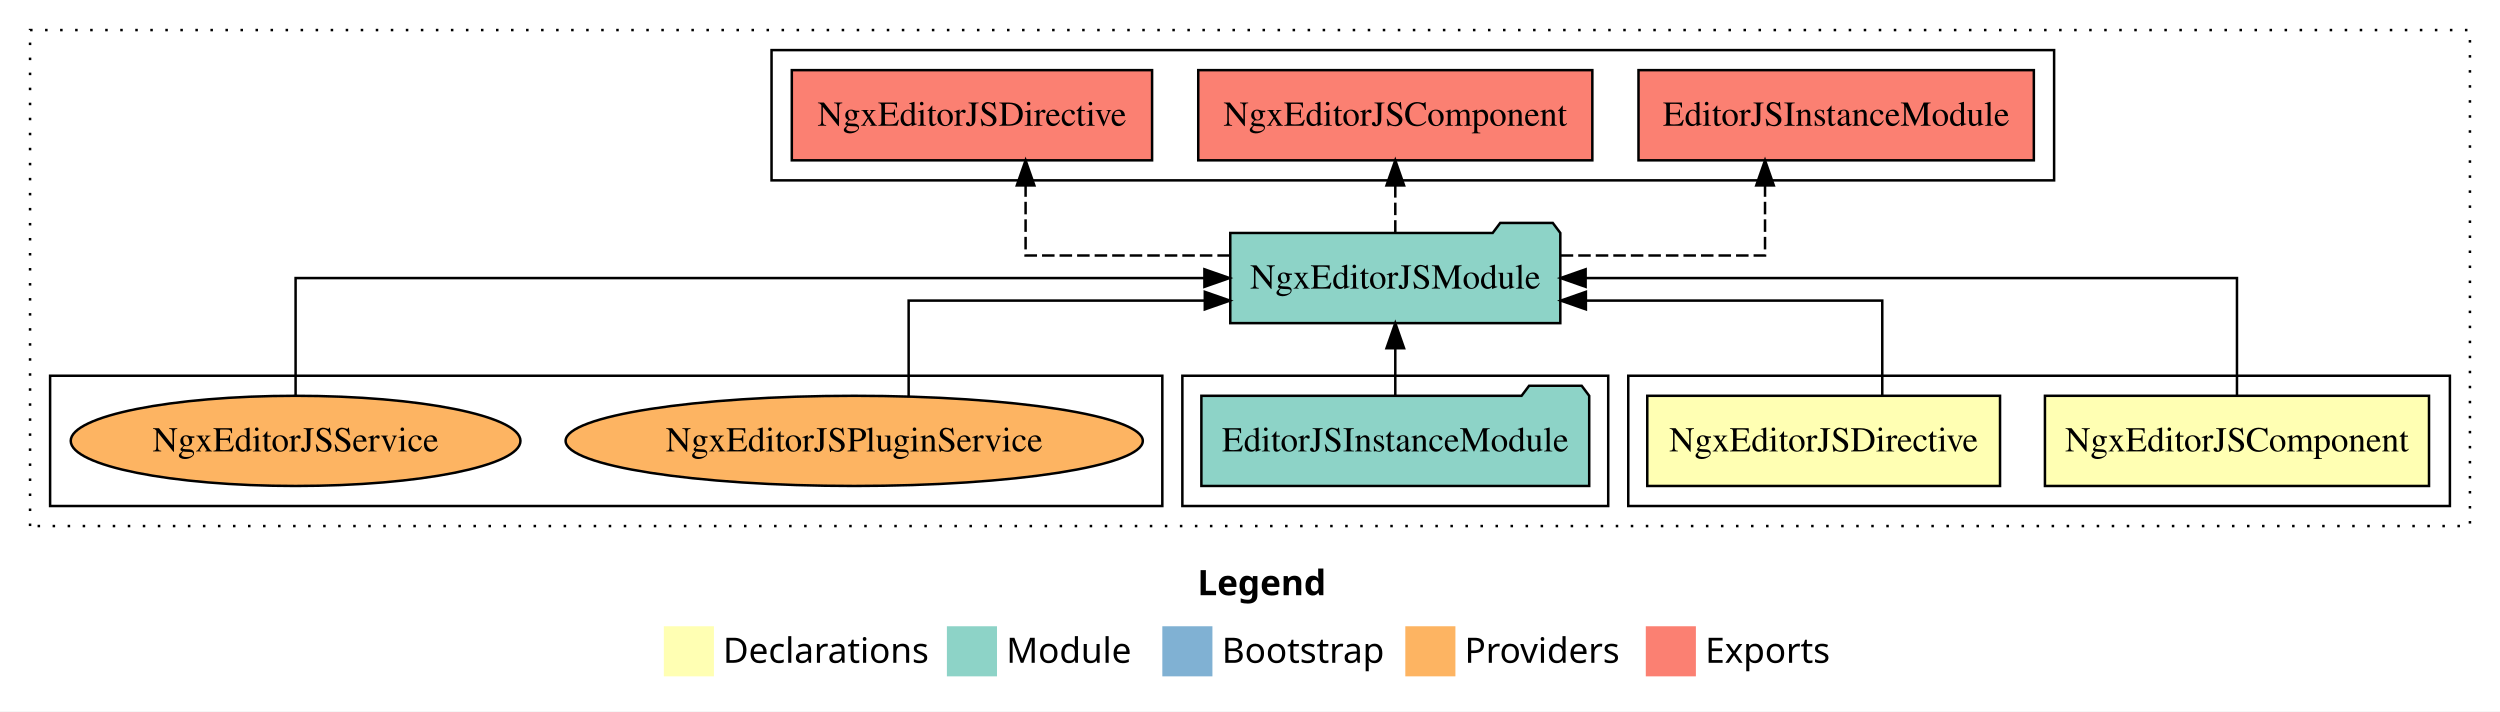
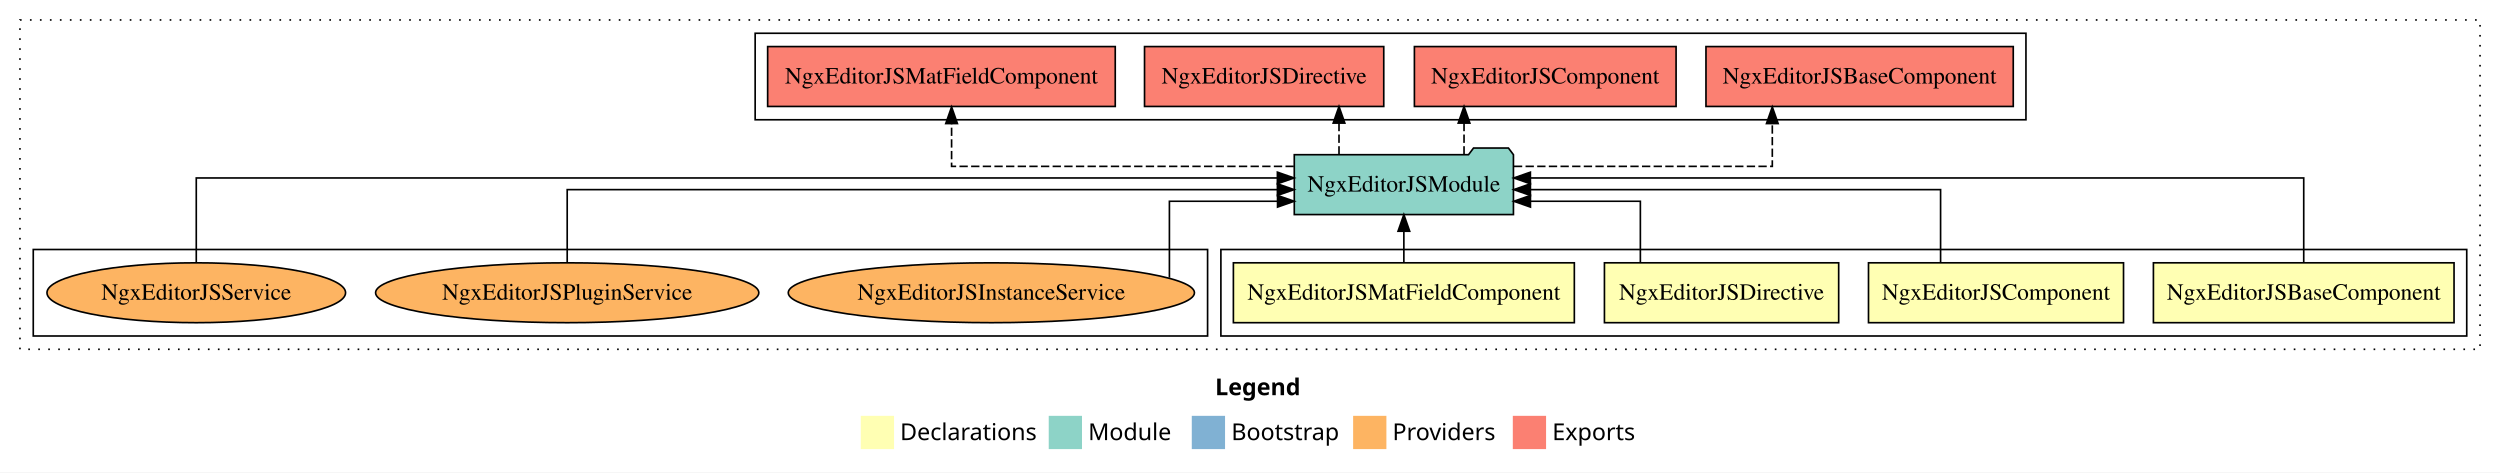
- <svg xmlns="http://www.w3.org/2000/svg" width="998pt" height="284pt" viewBox="0.00 0.00 998.00 284.00">
+ <svg xmlns="http://www.w3.org/2000/svg" width="1503pt" height="284pt" viewBox="0.00 0.00 1503.00 284.00">
  <g id="graph0" class="graph" transform="scale(1 1) rotate(0) translate(4 280)">
-     <polygon fill="#ffffff" stroke="transparent" points="-4,4 -4,-280 994,-280 994,4 -4,4" />
-     <text text-anchor="start" x="474.009" y="-42.4" font-family="sans-serif" font-weight="bold" font-size="14.00" fill="#000000">Legend</text>
-     <polygon fill="#ffffb3" stroke="transparent" points="261,-10 261,-30 281,-30 281,-10 261,-10" />
-     <text text-anchor="start" x="284.629" y="-15.4" font-family="sans-serif" font-size="14.00" fill="#000000">  Declarations</text>
-     <polygon fill="#8dd3c7" stroke="transparent" points="374,-10 374,-30 394,-30 394,-10 374,-10" />
-     <text text-anchor="start" x="397.725" y="-15.4" font-family="sans-serif" font-size="14.00" fill="#000000">  Module</text>
-     <polygon fill="#80b1d3" stroke="transparent" points="460,-10 460,-30 480,-30 480,-10 460,-10" />
-     <text text-anchor="start" x="483.781" y="-15.4" font-family="sans-serif" font-size="14.00" fill="#000000">  Bootstrap</text>
-     <polygon fill="#fdb462" stroke="transparent" points="557,-10 557,-30 577,-30 577,-10 557,-10" />
-     <text text-anchor="start" x="580.673" y="-15.4" font-family="sans-serif" font-size="14.00" fill="#000000">  Providers</text>
-     <polygon fill="#fb8072" stroke="transparent" points="653,-10 653,-30 673,-30 673,-10 653,-10" />
-     <text text-anchor="start" x="676.726" y="-15.4" font-family="sans-serif" font-size="14.00" fill="#000000">  Exports</text>
+     <polygon fill="#ffffff" stroke="transparent" points="-4,4 -4,-280 1499,-280 1499,4 -4,4" />
+     <text text-anchor="start" x="726.509" y="-42.4" font-family="sans-serif" font-weight="bold" font-size="14.00" fill="#000000">Legend</text>
+     <polygon fill="#ffffb3" stroke="transparent" points="513.5,-10 513.5,-30 533.5,-30 533.5,-10 513.5,-10" />
+     <text text-anchor="start" x="537.129" y="-15.4" font-family="sans-serif" font-size="14.00" fill="#000000">  Declarations</text>
+     <polygon fill="#8dd3c7" stroke="transparent" points="626.5,-10 626.5,-30 646.5,-30 646.5,-10 626.5,-10" />
+     <text text-anchor="start" x="650.225" y="-15.4" font-family="sans-serif" font-size="14.00" fill="#000000">  Module</text>
+     <polygon fill="#80b1d3" stroke="transparent" points="712.5,-10 712.5,-30 732.5,-30 732.5,-10 712.5,-10" />
+     <text text-anchor="start" x="736.281" y="-15.4" font-family="sans-serif" font-size="14.00" fill="#000000">  Bootstrap</text>
+     <polygon fill="#fdb462" stroke="transparent" points="809.5,-10 809.5,-30 829.5,-30 829.5,-10 809.5,-10" />
+     <text text-anchor="start" x="833.173" y="-15.4" font-family="sans-serif" font-size="14.00" fill="#000000">  Providers</text>
+     <polygon fill="#fb8072" stroke="transparent" points="905.5,-10 905.5,-30 925.5,-30 925.5,-10 905.5,-10" />
+     <text text-anchor="start" x="929.226" y="-15.4" font-family="sans-serif" font-size="14.00" fill="#000000">  Exports</text>
    <g id="clust1" class="cluster">
-       <polygon fill="none" stroke="#000000" stroke-dasharray="1,5" points="8,-70 8,-268 982,-268 982,-70 8,-70" />
+       <polygon fill="none" stroke="#000000" stroke-dasharray="1,5" points="8,-70 8,-268 1487,-268 1487,-70 8,-70" />
    </g>
    <g id="clust2" class="cluster">
-       <polygon fill="none" stroke="#000000" points="646,-78 646,-130 974,-130 974,-78 646,-78" />
-     </g>
-     <g id="clust5" class="cluster">
-       <polygon fill="none" stroke="#000000" points="468,-78 468,-130 638,-130 638,-78 468,-78" />
-     </g>
-     <g id="clust6" class="cluster">
-       <polygon fill="none" stroke="#000000" points="304,-208 304,-260 816,-260 816,-208 304,-208" />
+       <polygon fill="none" stroke="#000000" points="730,-78 730,-130 1479,-130 1479,-78 730,-78" />
    </g>
    <g id="clust8" class="cluster">
-       <polygon fill="none" stroke="#000000" points="16,-78 16,-130 460,-130 460,-78 16,-78" />
+       <polygon fill="none" stroke="#000000" points="450,-208 450,-260 1214,-260 1214,-208 450,-208" />
+     </g>
+     <g id="clust10" class="cluster">
+       <polygon fill="none" stroke="#000000" points="16,-78 16,-130 722,-130 722,-78 16,-78" />
    </g>
    <g id="node1" class="node">
-       <polygon fill="#ffffb3" stroke="#000000" points="965.661,-122 812.339,-122 812.339,-86 965.661,-86 965.661,-122" />
-       <text text-anchor="middle" x="889" y="-99.8" font-family="Times,serif" font-size="14.00" fill="#000000">NgxEditorJSComponent</text>
+       <polygon fill="#ffffb3" stroke="#000000" points="1471.371,-122 1290.629,-122 1290.629,-86 1471.371,-86 1471.371,-122" />
+       <text text-anchor="middle" x="1381" y="-99.8" font-family="Times,serif" font-size="14.00" fill="#000000">NgxEditorJSBaseComponent</text>
+     </g>
+     <g id="node5" class="node">
+       <polygon fill="#8dd3c7" stroke="#000000" points="905.878,-187 902.878,-191 881.878,-191 878.878,-187 774.122,-187 774.122,-151 905.878,-151 905.878,-187" />
+       <text text-anchor="middle" x="840" y="-164.8" font-family="Times,serif" font-size="14.00" fill="#000000">NgxEditorJSModule</text>
+     </g>
+     <g id="edge1" class="edge">
+       <path fill="none" stroke="#000000" d="M1381,-122.129C1381,-142.572 1381,-173 1381,-173 1381,-173 916.067,-173 916.067,-173" />
+       <polygon fill="#000000" stroke="#000000" points="916.067,-169.5 906.067,-173 916.067,-176.5 916.067,-169.5" />
+     </g>
+     <g id="node2" class="node">
+       <polygon fill="#ffffb3" stroke="#000000" points="1272.661,-122 1119.339,-122 1119.339,-86 1272.661,-86 1272.661,-122" />
+       <text text-anchor="middle" x="1196" y="-99.8" font-family="Times,serif" font-size="14.00" fill="#000000">NgxEditorJSComponent</text>
+     </g>
+     <g id="edge2" class="edge">
+       <path fill="none" stroke="#000000" d="M1162.678,-122.267C1162.678,-140.555 1162.678,-166 1162.678,-166 1162.678,-166 916.077,-166 916.077,-166" />
+       <polygon fill="#000000" stroke="#000000" points="916.077,-162.5 906.077,-166 916.077,-169.5 916.077,-162.5" />
    </g>
    <g id="node3" class="node">
-       <polygon fill="#8dd3c7" stroke="#000000" points="618.878,-187 615.878,-191 594.878,-191 591.878,-187 487.122,-187 487.122,-151 618.878,-151 618.878,-187" />
-       <text text-anchor="middle" x="553" y="-164.8" font-family="Times,serif" font-size="14.00" fill="#000000">NgxEditorJSModule</text>
+       <polygon fill="#ffffb3" stroke="#000000" points="1101.412,-122 960.588,-122 960.588,-86 1101.412,-86 1101.412,-122" />
+       <text text-anchor="middle" x="1031" y="-99.8" font-family="Times,serif" font-size="14.00" fill="#000000">NgxEditorJSDirective</text>
    </g>
-     <g id="edge1" class="edge">
-       <path fill="none" stroke="#000000" d="M889,-122.106C889,-141.339 889,-169 889,-169 889,-169 628.982,-169 628.982,-169" />
-       <polygon fill="#000000" stroke="#000000" points="628.982,-165.5 618.982,-169 628.982,-172.5 628.982,-165.5" />
+     <g id="edge3" class="edge">
+       <path fill="none" stroke="#000000" d="M982.187,-122.009C982.187,-138.049 982.187,-159 982.187,-159 982.187,-159 916.099,-159 916.099,-159" />
+       <polygon fill="#000000" stroke="#000000" points="916.099,-155.5 906.099,-159 916.099,-162.5 916.099,-155.5" />
    </g>
-     <g id="node2" class="node">
-       <polygon fill="#ffffb3" stroke="#000000" points="794.412,-122 653.588,-122 653.588,-86 794.412,-86 794.412,-122" />
-       <text text-anchor="middle" x="724" y="-99.8" font-family="Times,serif" font-size="14.00" fill="#000000">NgxEditorJSDirective</text>
-     </g>
-     <g id="edge2" class="edge">
-       <path fill="none" stroke="#000000" d="M747.402,-122.027C747.402,-138.398 747.402,-160 747.402,-160 747.402,-160 629.087,-160 629.087,-160" />
-       <polygon fill="#000000" stroke="#000000" points="629.087,-156.5 619.087,-160 629.087,-163.5 629.087,-156.5" />
-     </g>
-     <g id="node5" class="node">
-       <polygon fill="#fb8072" stroke="#000000" points="807.911,-252 650.089,-252 650.089,-216 807.911,-216 807.911,-252" />
-       <text text-anchor="middle" x="729" y="-229.8" font-family="Times,serif" font-size="14.00" fill="#000000">EditorJSInstanceModule </text>
+     <g id="node4" class="node">
+       <polygon fill="#ffffb3" stroke="#000000" points="942.489,-122 737.511,-122 737.511,-86 942.489,-86 942.489,-122" />
+       <text text-anchor="middle" x="840" y="-99.8" font-family="Times,serif" font-size="14.00" fill="#000000">NgxEditorJSMatFieldComponent</text>
    </g>
    <g id="edge4" class="edge">
-       <path fill="none" stroke="#000000" stroke-dasharray="5,2" d="M619.028,-178C658.327,-178 700.598,-178 700.598,-178 700.598,-178 700.598,-205.973 700.598,-205.973" />
-       <polygon fill="#000000" stroke="#000000" points="697.098,-205.973 700.598,-215.973 704.098,-205.973 697.098,-205.973" />
+       <path fill="none" stroke="#000000" d="M840,-122.106C840,-122.106 840,-140.991 840,-140.991" />
+       <polygon fill="#000000" stroke="#000000" points="836.5,-140.991 840,-150.991 843.5,-140.991 836.5,-140.991" />
    </g>
    <g id="node6" class="node">
-       <polygon fill="#fb8072" stroke="#000000" points="631.661,-252 474.339,-252 474.339,-216 631.661,-216 631.661,-252" />
-       <text text-anchor="middle" x="553" y="-229.8" font-family="Times,serif" font-size="14.00" fill="#000000">NgxEditorJSComponent </text>
+       <polygon fill="#fb8072" stroke="#000000" points="1206.371,-252 1021.629,-252 1021.629,-216 1206.371,-216 1206.371,-252" />
+       <text text-anchor="middle" x="1114" y="-229.8" font-family="Times,serif" font-size="14.00" fill="#000000">NgxEditorJSBaseComponent </text>
    </g>
    <g id="edge5" class="edge">
-       <path fill="none" stroke="#000000" stroke-dasharray="5,2" d="M553,-187.106C553,-187.106 553,-205.991 553,-205.991" />
-       <polygon fill="#000000" stroke="#000000" points="549.5,-205.991 553,-215.991 556.5,-205.991 549.5,-205.991" />
+       <path fill="none" stroke="#000000" stroke-dasharray="5,2" d="M906.16,-180C971.432,-180 1061.51,-180 1061.51,-180 1061.51,-180 1061.51,-205.718 1061.51,-205.718" />
+       <polygon fill="#000000" stroke="#000000" points="1058.01,-205.718 1061.51,-215.718 1065.01,-205.718 1058.01,-205.718" />
    </g>
    <g id="node7" class="node">
-       <polygon fill="#fb8072" stroke="#000000" points="455.911,-252 312.089,-252 312.089,-216 455.911,-216 455.911,-252" />
-       <text text-anchor="middle" x="384" y="-229.8" font-family="Times,serif" font-size="14.00" fill="#000000">NgxEditorJSDirective </text>
+       <polygon fill="#fb8072" stroke="#000000" points="1003.661,-252 846.339,-252 846.339,-216 1003.661,-216 1003.661,-252" />
+       <text text-anchor="middle" x="925" y="-229.8" font-family="Times,serif" font-size="14.00" fill="#000000">NgxEditorJSComponent </text>
    </g>
    <g id="edge6" class="edge">
-       <path fill="none" stroke="#000000" stroke-dasharray="5,2" d="M486.978,-178C447.684,-178 405.417,-178 405.417,-178 405.417,-178 405.417,-205.973 405.417,-205.973" />
-       <polygon fill="#000000" stroke="#000000" points="401.917,-205.973 405.417,-215.973 408.917,-205.973 401.917,-205.973" />
-     </g>
-     <g id="node4" class="node">
-       <polygon fill="#8dd3c7" stroke="#000000" points="630.412,-122 627.412,-126 606.412,-126 603.412,-122 475.589,-122 475.589,-86 630.412,-86 630.412,-122" />
-       <text text-anchor="middle" x="553" y="-99.8" font-family="Times,serif" font-size="14.00" fill="#000000">EditorJSInstanceModule</text>
-     </g>
-     <g id="edge3" class="edge">
-       <path fill="none" stroke="#000000" d="M553,-122.106C553,-122.106 553,-140.991 553,-140.991" />
-       <polygon fill="#000000" stroke="#000000" points="549.5,-140.991 553,-150.991 556.5,-140.991 549.5,-140.991" />
+       <path fill="none" stroke="#000000" stroke-dasharray="5,2" d="M876.179,-187.106C876.179,-187.106 876.179,-205.991 876.179,-205.991" />
+       <polygon fill="#000000" stroke="#000000" points="872.679,-205.991 876.179,-215.991 879.679,-205.991 872.679,-205.991" />
    </g>
    <g id="node8" class="node">
+       <polygon fill="#fb8072" stroke="#000000" points="827.911,-252 684.089,-252 684.089,-216 827.911,-216 827.911,-252" />
+       <text text-anchor="middle" x="756" y="-229.8" font-family="Times,serif" font-size="14.00" fill="#000000">NgxEditorJSDirective </text>
+     </g>
+     <g id="edge7" class="edge">
+       <path fill="none" stroke="#000000" stroke-dasharray="5,2" d="M801.008,-187.106C801.008,-187.106 801.008,-205.991 801.008,-205.991" />
+       <polygon fill="#000000" stroke="#000000" points="797.508,-205.991 801.008,-215.991 804.508,-205.991 797.508,-205.991" />
+     </g>
+     <g id="node9" class="node">
+       <polygon fill="#fb8072" stroke="#000000" points="666.489,-252 457.511,-252 457.511,-216 666.489,-216 666.489,-252" />
+       <text text-anchor="middle" x="562" y="-229.8" font-family="Times,serif" font-size="14.00" fill="#000000">NgxEditorJSMatFieldComponent </text>
+     </g>
+     <g id="edge8" class="edge">
+       <path fill="none" stroke="#000000" stroke-dasharray="5,2" d="M773.832,-180C693.348,-180 568.095,-180 568.095,-180 568.095,-180 568.095,-205.718 568.095,-205.718" />
+       <polygon fill="#000000" stroke="#000000" points="564.595,-205.718 568.095,-215.718 571.595,-205.718 564.595,-205.718" />
+     </g>
+     <g id="node10" class="node">
+       <ellipse fill="#fdb462" stroke="#000000" cx="592" cy="-104" rx="122.107" ry="18" />
+       <text text-anchor="middle" x="592" y="-99.8" font-family="Times,serif" font-size="14.00" fill="#000000">NgxEditorJSInstanceService</text>
+     </g>
+     <g id="edge9" class="edge">
+       <path fill="none" stroke="#000000" d="M699.049,-113.082C699.049,-128.704 699.049,-159 699.049,-159 699.049,-159 764.064,-159 764.064,-159" />
+       <polygon fill="#000000" stroke="#000000" points="764.064,-162.5 774.064,-159 764.064,-155.5 764.064,-162.5" />
+     </g>
+     <g id="node11" class="node">
      <ellipse fill="#fdb462" stroke="#000000" cx="337" cy="-104" rx="115.207" ry="18" />
      <text text-anchor="middle" x="337" y="-99.8" font-family="Times,serif" font-size="14.00" fill="#000000">NgxEditorJSPluginService</text>
    </g>
-     <g id="edge7" class="edge">
-       <path fill="none" stroke="#000000" d="M358.731,-121.719C358.731,-138.125 358.731,-160 358.731,-160 358.731,-160 476.958,-160 476.958,-160" />
-       <polygon fill="#000000" stroke="#000000" points="476.958,-163.5 486.958,-160 476.958,-156.5 476.958,-163.5" />
+     <g id="edge10" class="edge">
+       <path fill="none" stroke="#000000" d="M337,-122.267C337,-140.555 337,-166 337,-166 337,-166 763.983,-166 763.983,-166" />
+       <polygon fill="#000000" stroke="#000000" points="763.983,-169.5 773.983,-166 763.983,-162.5 763.983,-169.5" />
    </g>
-     <g id="node9" class="node">
+     <g id="node12" class="node">
      <ellipse fill="#fdb462" stroke="#000000" cx="114" cy="-104" rx="89.765" ry="18" />
      <text text-anchor="middle" x="114" y="-99.8" font-family="Times,serif" font-size="14.00" fill="#000000">NgxEditorJSService</text>
    </g>
-     <g id="edge8" class="edge">
-       <path fill="none" stroke="#000000" d="M114,-122.106C114,-141.339 114,-169 114,-169 114,-169 476.802,-169 476.802,-169" />
-       <polygon fill="#000000" stroke="#000000" points="476.802,-172.5 486.802,-169 476.802,-165.5 476.802,-172.5" />
+     <g id="edge11" class="edge">
+       <path fill="none" stroke="#000000" d="M114,-122.129C114,-142.572 114,-173 114,-173 114,-173 763.97,-173 763.97,-173" />
+       <polygon fill="#000000" stroke="#000000" points="763.97,-176.5 773.97,-173 763.97,-169.5 763.97,-176.5" />
    </g>
  </g>
</svg>
